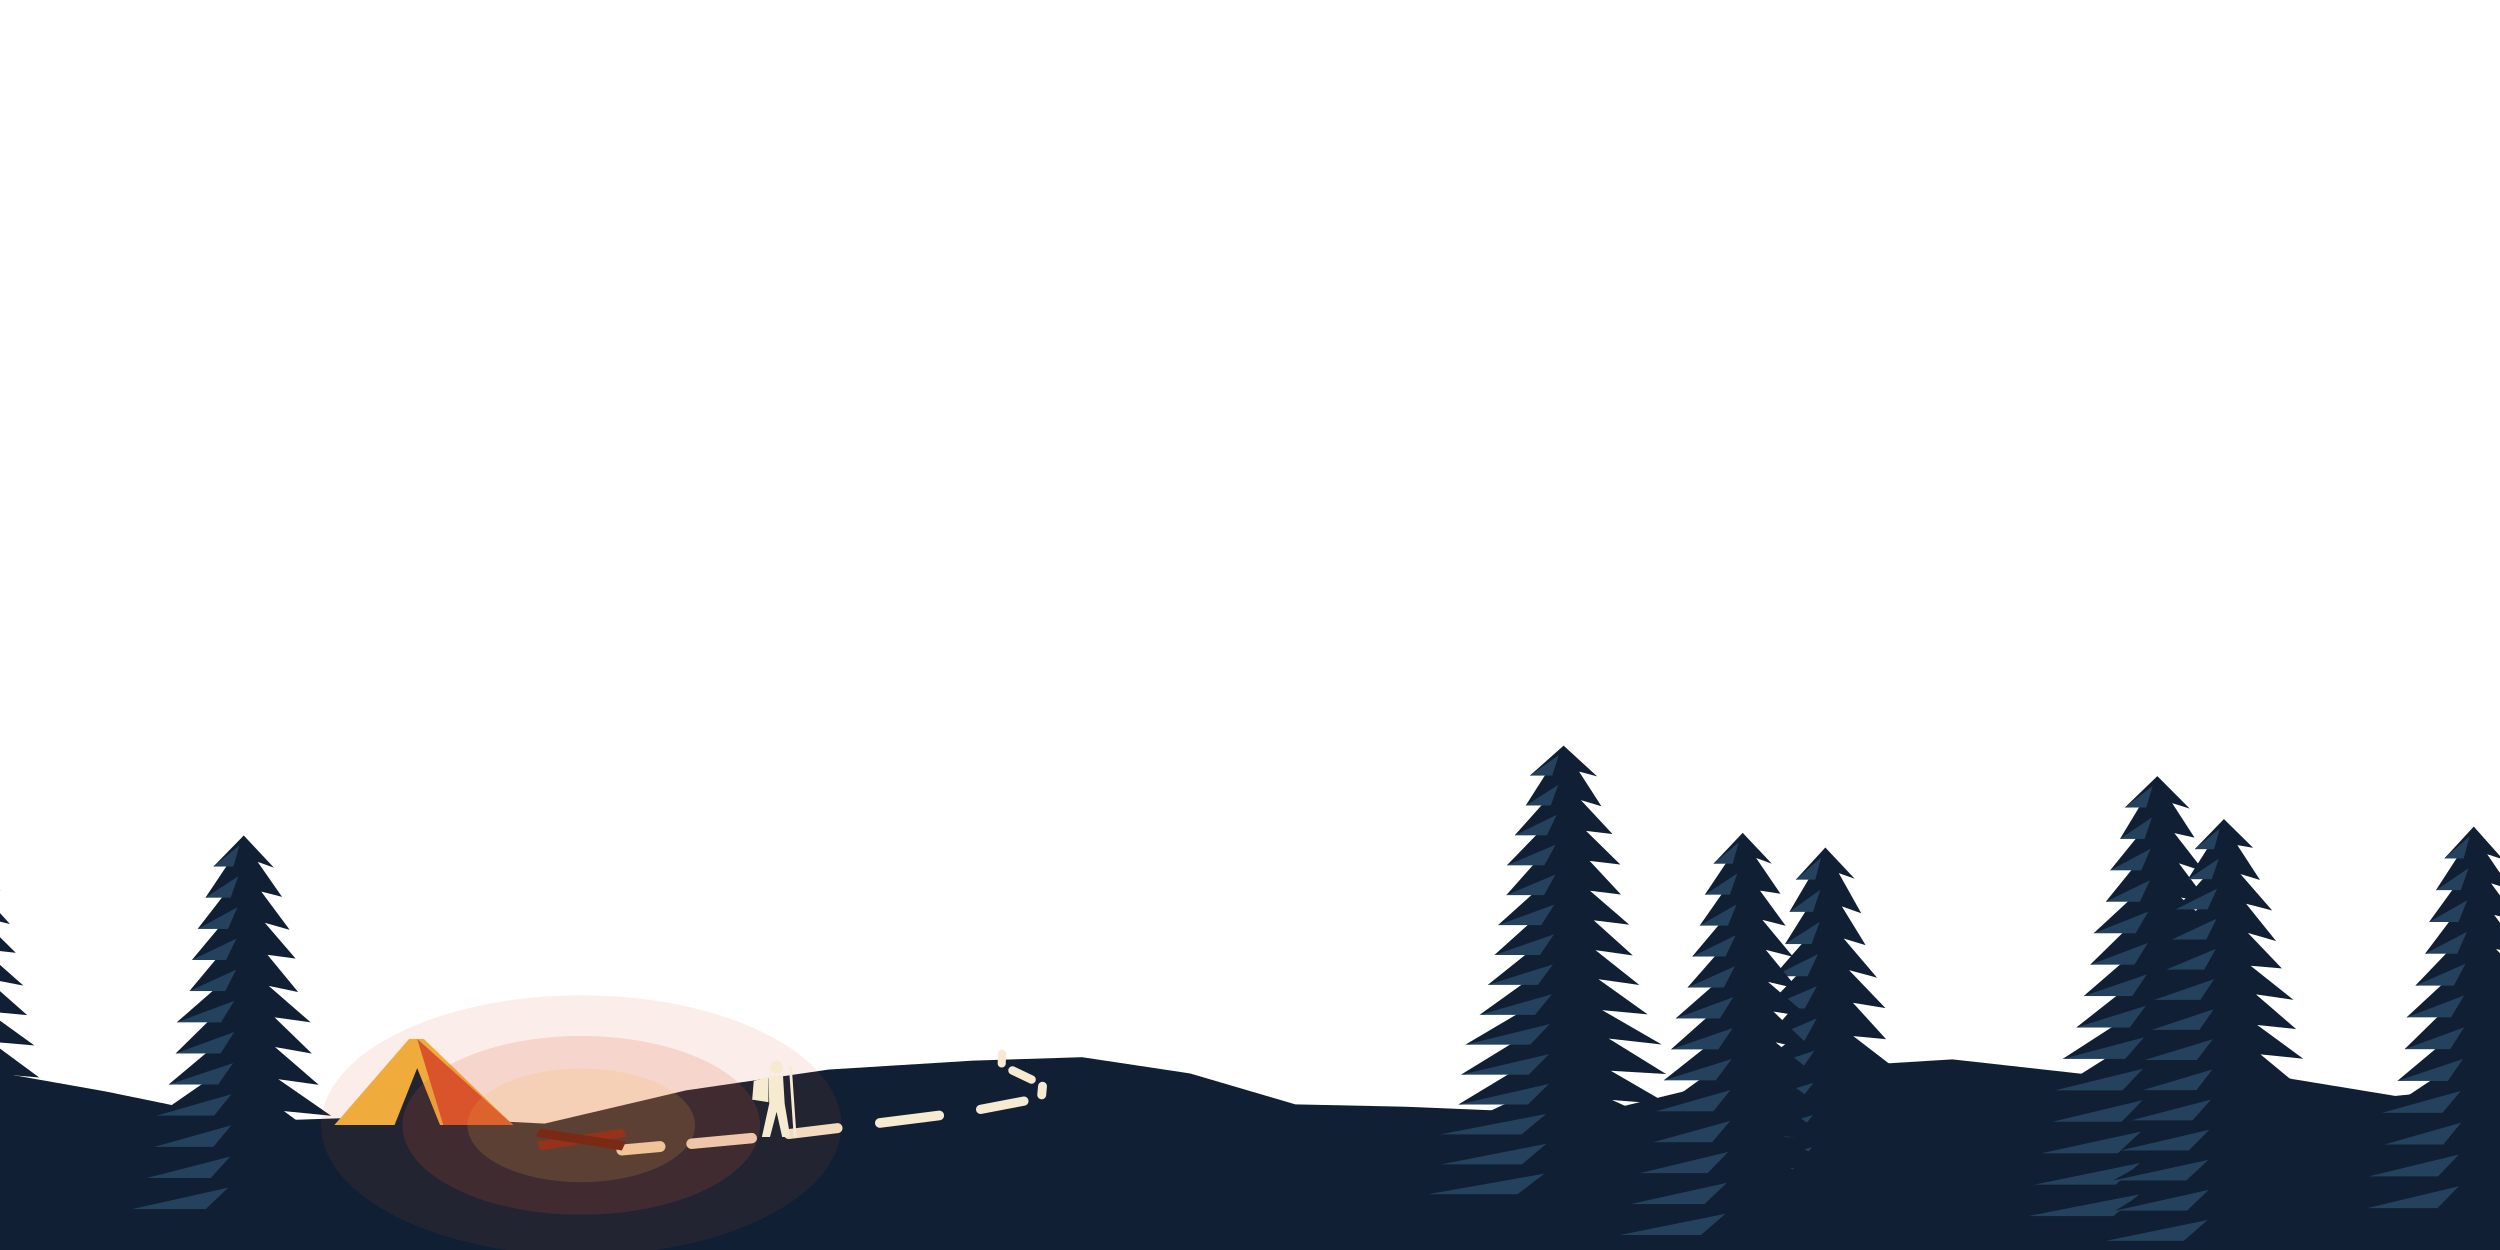
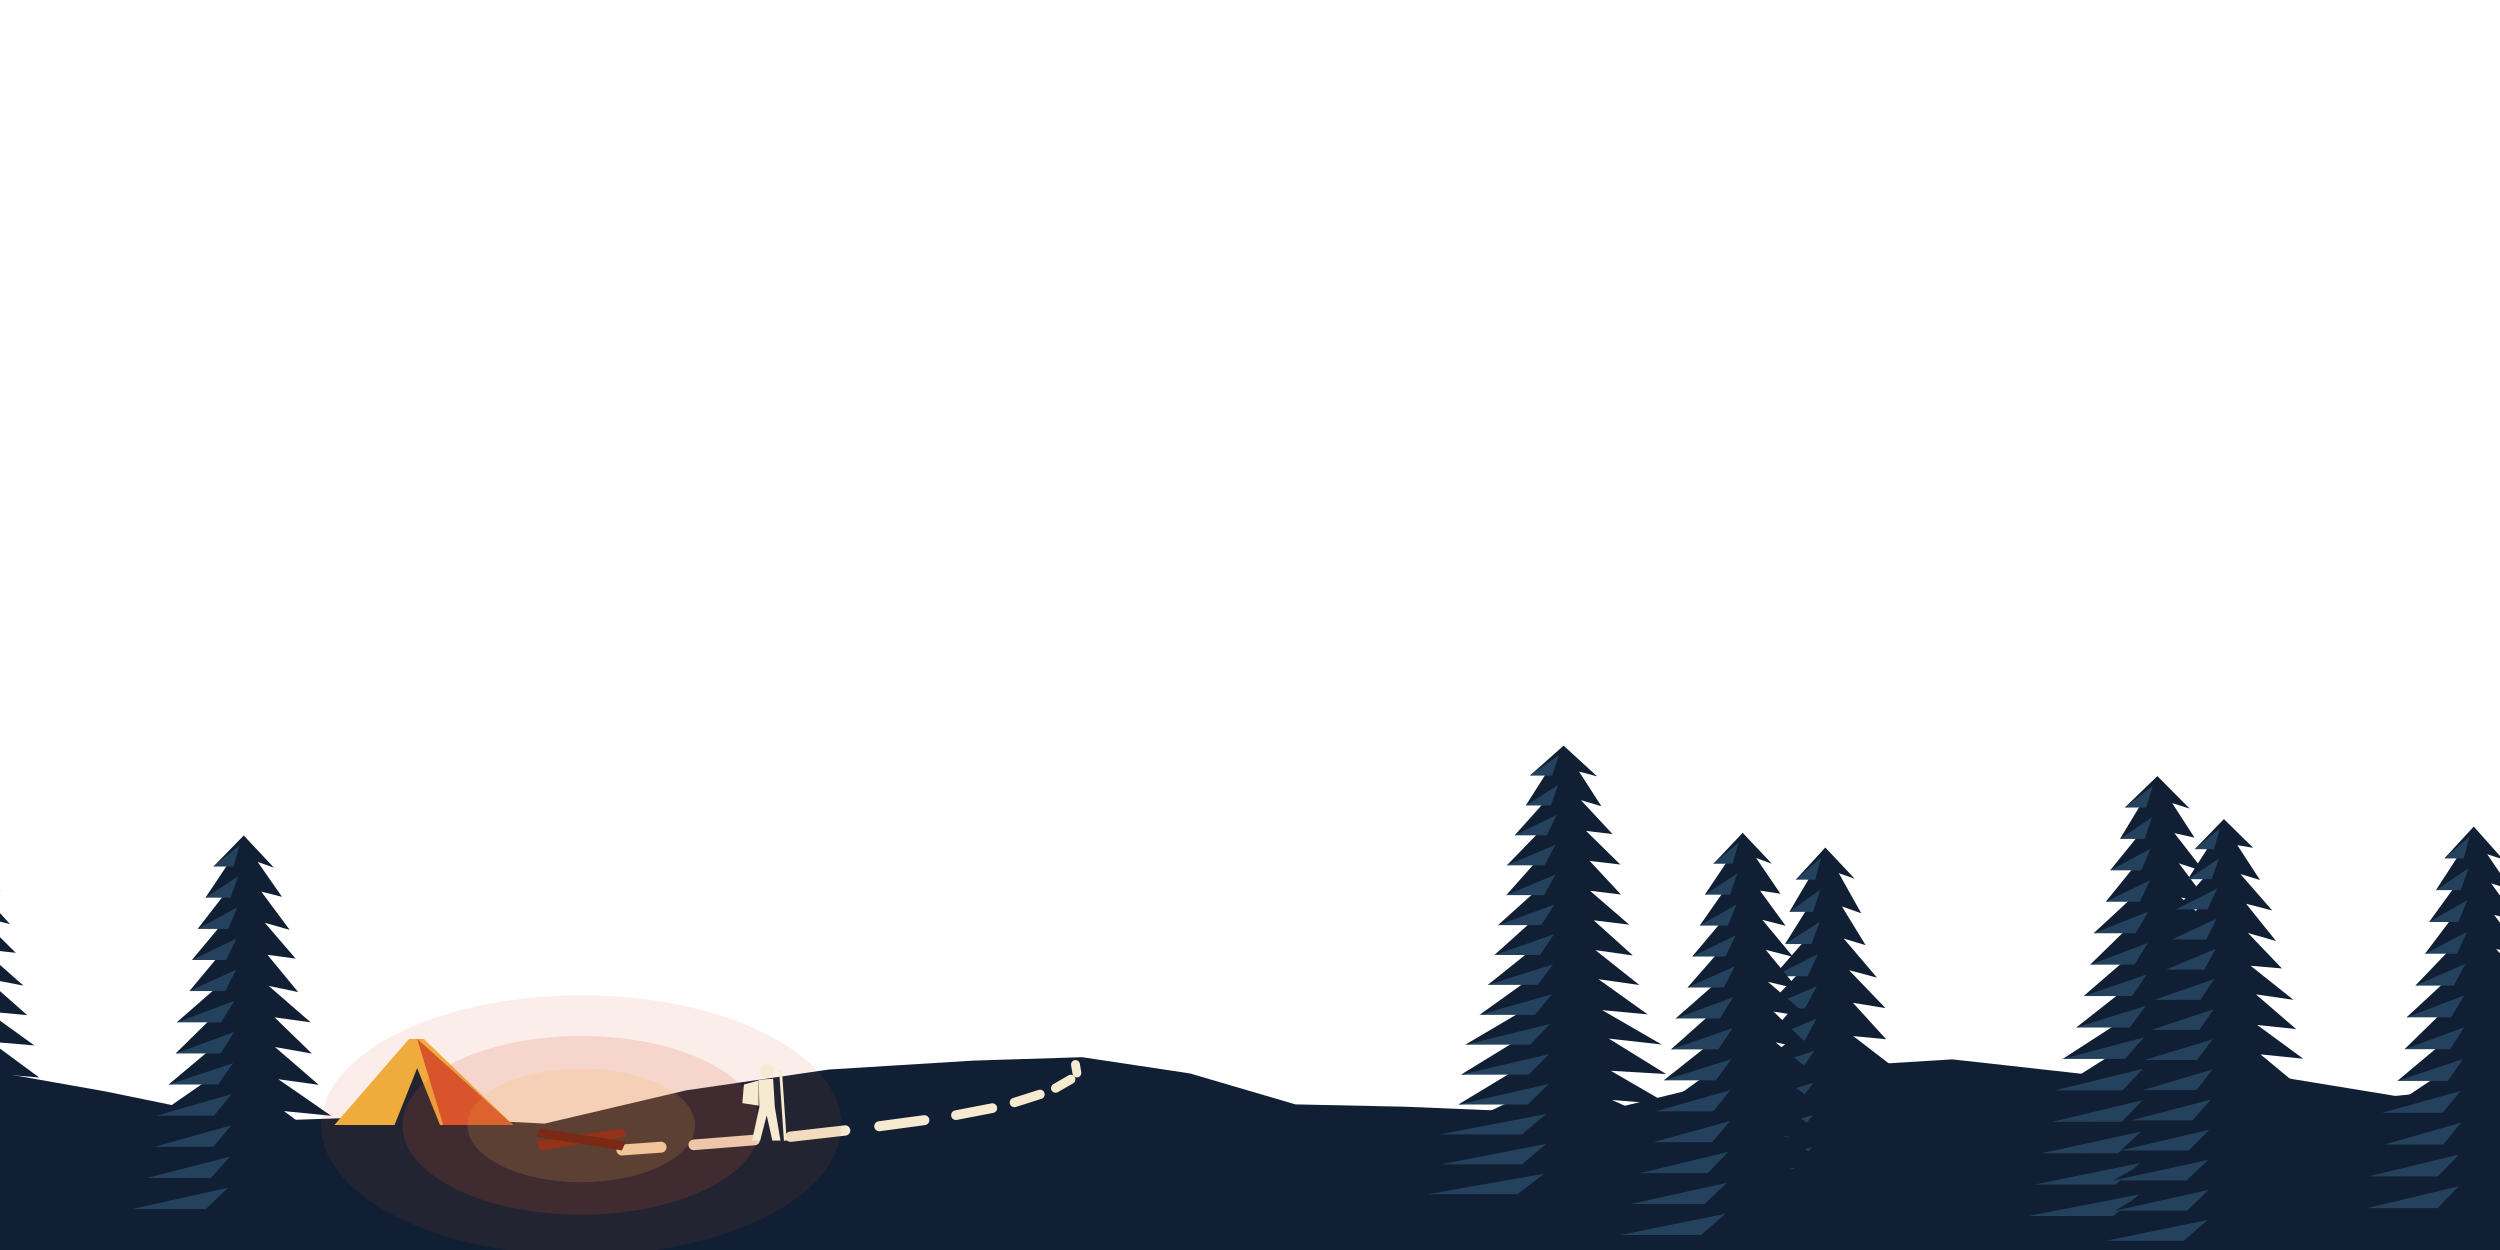
<svg xmlns="http://www.w3.org/2000/svg" viewBox="0 0 1600 800" width="1600" height="800">
  <path d="M-119.9 675.1L-25.7 682L67.4 698.5L160.5 717.6L255.5 714.4L348.5 719.1L439.2 697.8L530.5 684.5L622.7 678.8L692.5 676.6L761.6 687L829 706.8L899.2 708.3L1017.3 713.2L1132.2 685.2L1249.5 678L1366.2 691L1450.1 687.8L1533 701.4L1616.9 692.8L1699.9 708.5L1660 840L-60 840Z" fill="#101f33" />
-   <path d="M398 736L422.4 733.8" stroke="#f6ead0" stroke-width="7" stroke-linecap="round" />
-   <path d="M442.6 732L481.1 728.4" stroke="#f6ead0" stroke-width="6.7" stroke-linecap="round" />
-   <path d="M504.8 725.8L536 722" stroke="#f6ead0" stroke-width="6.4" stroke-linecap="round" />
-   <path d="M563.1 718.7L601.1 713.9" stroke="#f6ead0" stroke-width="6.2" stroke-linecap="round" />
-   <path d="M627.6 710L655.3 704.7" stroke="#f6ead0" stroke-width="5.9" stroke-linecap="round" />
-   <path d="M666.7 700.7L667.2 695.2" stroke="#f6ead0" stroke-width="5.7" stroke-linecap="round" />
-   <path d="M660.2 690.9L648 685.1" stroke="#f6ead0" stroke-width="5.4" stroke-linecap="round" />
-   <path d="M641.1 680.6L641.3 674.4" stroke="#f6ead0" stroke-width="5.2" stroke-linecap="round" />
+   <path d="M398 736L423.1 734.2" stroke="#f6ead0" stroke-width="7" stroke-linecap="round" />
+   <path d="M444 732.7L482.9 729.6" stroke="#f6ead0" stroke-width="6.8" stroke-linecap="round" />
+   <path d="M505.9 727.5L540.9 723.5" stroke="#f6ead0" stroke-width="6.6" stroke-linecap="round" />
+   <path d="M562.7 720.8L591.6 716.9" stroke="#f6ead0" stroke-width="6.4" stroke-linecap="round" />
+   <path d="M611.8 713.7L635.1 709.2" stroke="#f6ead0" stroke-width="6.2" stroke-linecap="round" />
+   <path d="M649.2 705.6L665.6 700.4" stroke="#f6ead0" stroke-width="6" stroke-linecap="round" />
+   <path d="M675.6 696.4L685.3 690.8" stroke="#f6ead0" stroke-width="5.9" stroke-linecap="round" />
+   <path d="M689.2 686.7L688.3 681.3" stroke="#f6ead0" stroke-width="5.7" stroke-linecap="round" />
  <path d="M1168.2 542.4L1149.3 563L1159.5 559.3L1145.2 583.6L1157.6 579.9L1142.4 604.2L1156.3 600.5L1135 624.8L1152.9 621.1L1129.6 645.4L1150.4 641.7L1129.2 666L1150.3 662.3L1118.9 686.6L1145.5 682.9L1113.8 707.2L1143.2 703.5L1111.7 727.8L1142.2 724.2L1108 748.4L1140.5 744.8L1103.4 769L1233 769.5L1195.9 744.2L1228.4 749.1L1194.1 723.8L1224.6 727.3L1193.2 704.2L1222.6 707.3L1190.8 683L1217.4 687.2L1186.1 663.1L1207.1 665.1L1185.9 641.8L1206.7 645.2L1183.4 620.9L1201.3 625.7L1180 600.7L1194 604.9L1178.8 580.1L1191.2 584.5L1176.8 558.8L1187 562.4Z" fill="#101f33" />
  <rect x="1163.1" y="764" width="10.1" height="32.7" fill="#101f33" />
  <path d="M1149.3 563L1165.5 548.8L1161.8 563ZM1145.2 583.6L1165 569.4L1160.3 583.6ZM1142.4 604.2L1164.6 590L1159.4 604.2ZM1135 624.8L1163.5 610.6L1156.9 624.8ZM1129.6 645.4L1162.8 631.2L1155.1 645.4ZM1129.2 666L1162.7 651.8L1154.9 666ZM1118.9 686.6L1161.3 672.4L1151.4 686.6ZM1113.8 707.2L1160.6 693L1149.7 707.2ZM1111.7 727.8L1160.3 713.6L1149 727.8ZM1108 748.4L1159.7 734.2L1147.7 748.4ZM1103.4 769L1159.1 754.8L1146.1 769Z" fill="#24425e" />
  <path d="M1000.7 477.2L979.1 496.4L990.8 493L976.5 515.5L989.5 512.1L969.4 534.6L986.3 531.2L964.4 553.8L984 550.4L964 572.9L983.8 569.5L958.7 592.1L981.4 588.7L956.4 611.2L980.3 607.8L952.2 630.3L978.4 626.9L946.9 649.5L975.9 646.1L937.8 668.6L971.8 665.2L935 687.8L970.5 684.4L933.3 706.9L969.7 703.5L921.7 726L964.4 722.6L922.2 745.2L964.6 741.8L913.9 764.3L1087.5 763.7L1036.8 742.4L1079.2 744.7L1037 721.9L1079.6 725.7L1031.7 704L1068.1 706.9L1030.9 685.3L1066.3 687.4L1029.6 664.7L1063.5 668.5L1025.4 646.5L1054.5 649.2L1023 626.7L1049.2 630.4L1021.1 608.1L1045 611.5L1020 589L1042.7 591.8L1017.6 570.1L1037.4 572.5L1017.4 551L1037 553.3L1015.1 531.8L1032 533.8L1011.8 512.1L1024.9 516L1010.6 493.8L1022.2 496.9Z" fill="#101f33" />
  <rect x="994.3" y="757.9" width="12.8" height="41.5" fill="#101f33" />
  <path d="M979.1 496.4L997.7 483.2L993.4 496.4ZM976.5 515.5L997.3 502.3L992.5 515.5ZM969.4 534.6L996.3 521.5L990 534.6ZM964.4 553.8L995.6 540.6L988.4 553.8ZM964 572.9L995.5 559.7L988.2 572.9ZM958.7 592.1L994.8 578.9L986.4 592.1ZM956.4 611.2L994.5 598L985.6 611.2ZM952.2 630.3L993.9 617.2L984.2 630.3ZM946.9 649.5L993.2 636.3L982.4 649.5ZM937.8 668.6L991.9 655.4L979.3 668.6ZM935 687.8L991.5 674.6L978.4 687.8ZM933.3 706.9L991.3 693.7L977.8 706.9ZM921.7 726L989.6 712.9L973.8 726ZM922.2 745.2L989.7 732L974 745.2ZM913.9 764.3L988.5 751.1L971.2 764.3Z" fill="#24425e" />
  <path d="M1583.2 529L1564.4 549.4L1574.5 545.8L1559 569.7L1572 566.1L1554.6 590.1L1570 586.5L1552 610.4L1568.8 606.8L1545.8 630.8L1566 627.2L1540.2 651.1L1563.4 647.5L1538.9 671.5L1562.8 667.9L1534.3 691.8L1560.7 688.2L1524.5 712.2L1556.2 708.6L1525.9 732.5L1556.8 728.9L1515.8 752.9L1552.2 749.3L1515 773.2L1651.3 773.9L1614.1 748.6L1650.5 753.9L1609.5 728.3L1640.4 733L1610.1 709.5L1641.8 712.6L1605.6 688.8L1632 692.1L1603.5 668.8L1627.4 671.2L1602.9 647L1626.1 650.3L1600.3 627.9L1620.5 631.3L1597.5 607.5L1614.3 609.7L1596.3 585.6L1611.7 589.2L1594.3 565.3L1607.3 569.5L1591.8 546.7L1601.9 550Z" fill="#101f33" />
  <rect x="1577.7" y="767.8" width="10.9" height="35.3" fill="#101f33" />
  <path d="M1564.4 549.4L1580.5 535.3L1576.8 549.4ZM1559 569.7L1579.8 555.7L1574.9 569.7ZM1554.6 590.1L1579.1 576.1L1573.4 590.1ZM1552 610.4L1578.8 596.4L1572.6 610.4ZM1545.8 630.8L1577.9 616.8L1570.5 630.8ZM1540.2 651.1L1577.1 637.1L1568.6 651.1ZM1538.9 671.5L1577 657.5L1568.1 671.5ZM1534.3 691.8L1576.3 677.8L1566.6 691.8ZM1524.5 712.2L1574.9 698.2L1563.2 712.2ZM1525.9 732.5L1575.1 718.5L1563.7 732.5ZM1515.8 752.9L1573.7 738.9L1560.3 752.9ZM1515 773.2L1573.6 759.2L1560 773.2Z" fill="#24425e" />
  <path d="M156 534.7L136.6 554.6L147.1 551.1L131.5 574.5L144.7 571L126.5 594.5L142.4 590.9L122.8 614.4L140.7 610.9L121.2 634.3L140 630.8L113.1 654.3L136.3 650.7L112.4 674.2L135.9 670.6L107.9 694.1L133.9 690.6L100.1 714L130.3 710.5L98.7 734L129.6 730.4L94 753.9L127.5 750.4L84.5 773.8L227.4 774.3L184.5 749.4L217.9 753.7L182.3 729.8L213.3 734.4L181.7 711.1L211.9 714.1L178.1 690.7L204 694.3L176 670.1L199.6 674.3L175.7 651.1L198.8 654.3L172 631L190.8 634.9L171.2 611.1L189.2 613.5L169.5 590.6L185.4 595.1L167.2 570.6L180.5 574L164.9 551.6L175.3 555.3Z" fill="#101f33" />
  <rect x="150.7" y="768.5" width="10.6" height="34.5" fill="#101f33" />
  <path d="M136.6 554.6L153.3 540.9L149.4 554.6ZM131.5 574.5L152.5 560.8L147.6 574.5ZM126.5 594.5L151.9 580.7L146 594.5ZM122.8 614.4L151.3 600.7L144.7 614.4ZM121.2 634.3L151.1 620.6L144.1 634.3ZM113.1 654.3L150 640.5L141.4 654.3ZM112.4 674.2L149.9 660.5L141.2 674.2ZM107.9 694.1L149.2 680.4L139.6 694.1ZM100.1 714L148.1 700.3L137 714ZM98.7 734L148 720.2L136.5 734ZM94 753.9L147.3 740.2L134.9 753.9ZM84.5 773.8L146 760.1L131.7 773.8Z" fill="#24425e" />
  <path d="M1380.7 496.7L1359.9 516.8L1371.1 513.2L1356.8 536.9L1369.7 533.3L1350.5 557L1366.8 553.5L1347.7 577.1L1365.5 573.6L1339.9 597.3L1361.9 593.7L1337.7 617.4L1360.9 613.8L1333.5 637.5L1358.9 633.9L1328.8 657.6L1356.8 654L1320.1 677.7L1352.8 674.1L1315.3 697.8L1350.6 694.2L1313.7 717.9L1349.9 714.4L1306.4 738.1L1346.5 734.5L1301.9 758.2L1344.4 754.6L1297.9 778.3L1463.4 777.4L1416.9 753.8L1459.4 758.4L1414.8 733.9L1454.9 738.5L1411.5 714.4L1447.6 717.6L1410.7 693.5L1446 697.6L1408.5 674.2L1441.2 677.1L1404.5 654L1432.5 658.5L1402.4 634.1L1427.9 637.8L1400.4 613.6L1423.6 617.7L1399.4 593L1421.4 597.6L1395.8 574.4L1413.6 578L1394.5 552.5L1410.8 557.9L1391.6 533.2L1404.5 536.1L1390.2 514L1401.4 517.5Z" fill="#101f33" />
  <rect x="1374.4" y="772" width="12.5" height="40.7" fill="#101f33" />
  <path d="M1359.9 516.8L1377.7 503L1373.6 516.8ZM1356.8 536.9L1377.3 523.1L1372.5 536.9ZM1350.5 557L1376.4 543.2L1370.4 557ZM1347.7 577.1L1376 563.3L1369.5 577.1ZM1339.9 597.3L1374.9 583.4L1366.8 597.3ZM1337.7 617.4L1374.6 603.5L1366 617.4ZM1333.5 637.5L1374 623.6L1364.6 637.5ZM1328.8 657.6L1373.4 643.7L1363 657.6ZM1320.1 677.7L1372.2 663.9L1360.1 677.7ZM1315.3 697.8L1371.5 684L1358.4 697.8ZM1313.7 717.9L1371.3 704.1L1357.9 717.9ZM1306.4 738.1L1370.3 724.2L1355.4 738.1ZM1301.9 758.2L1369.6 744.3L1353.9 758.2ZM1297.9 778.3L1369.1 764.4L1352.5 778.3Z" fill="#24425e" />
  <path d="M1115.3 533L1096.6 552.8L1106.7 549.3L1091.1 572.6L1104.1 569.1L1087.8 592.4L1102.6 588.9L1083 612.2L1100.4 608.7L1080 632L1099 628.5L1072.4 651.8L1095.6 648.3L1069.4 671.6L1094.2 668.1L1064.8 691.4L1092.1 687.9L1059.9 711.2L1089.8 707.7L1058.1 731L1089 727.5L1049.5 750.8L1085 747.3L1043.5 770.6L1082.3 767.1L1036.7 790.4L1193.8 789.5L1148.3 767.8L1187.1 769.8L1145.6 747.5L1181.1 751.6L1141.6 727.2L1172.5 730.1L1140.7 707.2L1170.6 711.4L1138.5 688.6L1165.8 691.3L1136.4 667.1L1161.1 672.5L1135 647.4L1158.1 651.1L1131.5 628.4L1150.6 632.9L1130.1 607.9L1147.6 612.4L1127.9 588.7L1142.8 592.5L1126.4 570L1139.5 572L1123.9 549.1L1134 552.8Z" fill="#101f33" />
  <rect x="1109.6" y="784.7" width="11.4" height="37.2" fill="#101f33" />
  <path d="M1096.6 552.8L1112.7 539.2L1108.9 552.8ZM1091.1 572.6L1111.9 559L1107.1 572.6ZM1087.8 592.4L1111.4 578.8L1105.9 592.4ZM1083 612.2L1110.8 598.6L1104.3 612.2ZM1080 632L1110.3 618.4L1103.3 632ZM1072.4 651.8L1109.3 638.2L1100.7 651.8ZM1069.4 671.6L1108.9 658L1099.7 671.6ZM1064.8 691.4L1108.2 677.8L1098.1 691.4ZM1059.9 711.2L1107.5 697.6L1096.5 711.2ZM1058.1 731L1107.3 717.4L1095.8 731ZM1049.5 750.8L1106.1 737.2L1092.9 750.8ZM1043.5 770.6L1105.2 757L1090.9 770.6ZM1036.7 790.4L1104.3 776.8L1088.6 790.4Z" fill="#24425e" />
  <path d="M-30 511.1L-51 530.9L-39.7 527.4L-56.4 550.8L-42.1 547.3L-60.2 570.6L-43.9 567.1L-66.3 590.5L-46.7 587L-70.1 610.4L-48.4 606.8L-75 630.2L-50.7 626.7L-77.3 650.1L-51.8 646.5L-82 669.9L-53.9 666.4L-85 689.8L-55.3 686.2L-89.7 709.6L-57.5 706.1L-93 729.5L-59 725.9L-98.1 749.3L-61.3 745.8L-100.5 769.2L-62.4 765.7L-105.8 789L45.8 788.6L2.4 764.8L40.5 769.3L1.3 746.3L38.1 748.6L-1 726.5L33.1 728.8L-2.5 706.8L29.7 708.7L-4.7 687.1L25.1 689.6L-6 666.7L22 669.1L-8.2 647.3L17.4 649.7L-9.3 626.1L15 630.8L-11.5 607.4L10.1 609.8L-13.3 586.6L6.4 591.4L-16.1 566.7L0.3 569.9L-17.8 547.3L-3.6 551.4L-20.3 527.8L-9 530Z" fill="#101f33" />
  <rect x="-36.2" y="782.9" width="12.4" height="40.1" fill="#101f33" />
  <path d="M-51 530.9L-32.9 517.3L-37.1 530.9ZM-56.4 550.8L-33.7 537.1L-39 550.8ZM-60.2 570.6L-34.2 557L-40.3 570.6ZM-66.3 590.5L-35.1 576.8L-42.3 590.5ZM-70.1 610.4L-35.6 596.7L-43.6 610.4ZM-75 630.2L-36.3 616.5L-45.3 630.2ZM-77.3 650.1L-36.6 636.4L-46.1 650.1ZM-82 669.9L-37.3 656.2L-47.7 669.9ZM-85 689.8L-37.7 676.1L-48.7 689.8ZM-89.7 709.6L-38.3 695.9L-50.3 709.6ZM-93 729.5L-38.8 715.8L-51.4 729.5ZM-98.1 749.3L-39.5 735.7L-53.1 749.3ZM-100.5 769.2L-39.8 755.5L-53.9 769.2ZM-105.8 789L-40.6 775.4L-55.8 789Z" fill="#24425e" />
  <path d="M1423.3 524.2L1404.6 543.5L1414.7 540L1400.2 562.7L1412.7 559.3L1392.4 582L1409.1 578.6L1389.9 601.3L1407.9 597.9L1386.2 620.6L1406.2 617.2L1378.8 639.9L1402.8 636.4L1377.1 659.1L1402.1 655.7L1372.5 678.4L1399.9 675L1371.4 697.7L1399.4 694.3L1364.1 717L1396.1 713.5L1357 736.3L1392.8 732.8L1352.4 755.5L1390.7 752.1L1353.8 774.8L1391.3 771.4L1347.9 794.1L1498.7 794.5L1455.3 770.5L1492.8 774.9L1455.9 752.3L1494.2 756.4L1453.8 732.9L1489.6 735.5L1450.6 712.7L1482.6 716.5L1447.2 694L1475.2 698.4L1446.7 674.8L1474.1 677.6L1444.6 656L1469.5 658.6L1443.8 636.4L1467.8 639.9L1440.4 618.1L1460.4 619.8L1438.7 597.1L1456.7 602.3L1437.5 578.4L1454.2 582.7L1433.9 559.4L1446.4 563.2L1431.9 540.9L1442 542.6Z" fill="#101f33" />
  <rect x="1417.3" y="788.1" width="12" height="39" fill="#101f33" />
  <path d="M1404.6 543.5L1420.7 530.2L1417 543.5ZM1400.2 562.7L1420.1 549.5L1415.5 562.7ZM1392.4 582L1419 568.7L1412.8 582ZM1389.9 601.3L1418.6 588L1412 601.3ZM1386.2 620.6L1418.1 607.3L1410.7 620.6ZM1378.8 639.9L1417.1 626.6L1408.2 639.9ZM1377.1 659.1L1416.8 645.9L1407.6 659.1ZM1372.5 678.4L1416.2 665.1L1406 678.4ZM1371.4 697.7L1416 684.4L1405.7 697.7ZM1364.1 717L1415 703.7L1403.2 717ZM1357 736.3L1414 723L1400.8 736.3ZM1352.4 755.5L1413.4 742.3L1399.2 755.5ZM1353.8 774.8L1413.6 761.5L1399.7 774.8ZM1347.9 794.1L1412.8 780.8L1397.7 794.1Z" fill="#24425e" />
  <path d="M214 720L261.8 664.9L271.2 664.9L328.4 720Z" fill="#f3b53f" />
  <path d="M267 664.9L328.4 720L283.7 720Z" fill="#d9542b" />
  <path d="M252.5 720L267 683.6L281.6 720Z" fill="#101f33" />
  <ellipse cx="372" cy="720.2" rx="166.4" ry="83.2" fill="#d9542b" opacity="0.1" />
  <ellipse cx="372" cy="720.2" rx="114.4" ry="57.2" fill="#d9542b" opacity="0.16" />
  <ellipse cx="372" cy="720.2" rx="72.8" ry="36.4" fill="#f3b53f" opacity="0.16" />
  <path d="M343.4 730.6L398.5 722.3L401.1 727.5L346 736.3Z" fill="#96311a" />
  <path d="M400.6 730.6L345.5 722.3L342.9 727.5L398 736.3Z" fill="#7a2a14" />
  <g fill="#f6ead0">
-     <circle cx="497" cy="683" r="4.2" />
-     <path d="M491.8 688.7L501.1 688.2L502.2 706.4L505.8 727.7L500.6 727.7L497 711.6L492.8 727.7L487.6 727.7L492.3 706.4Z" />
-     <path d="M491.8 689.2L482.4 691.8L481.4 703.8L491.8 705.4Z" />
+     <circle cx="490.7" cy="685.2" r="4.2" />
+     <path d="M485.5 691L494.8 690.4L495.9 708.6L499.5 730L494.3 730L490.7 713.8L486.5 730L481.3 730L486 708.6Z" />
+     <path d="M485.5 691.5L476.1 694.1L475.1 706L485.5 707.6Z" />
  </g>
-   <path d="M508.9 727.7L505.8 682.5" stroke="#f6ead0" stroke-width="1.8" />
+   <path d="M502.6 730L499.5 684.7" stroke="#f6ead0" stroke-width="1.8" />
</svg>
